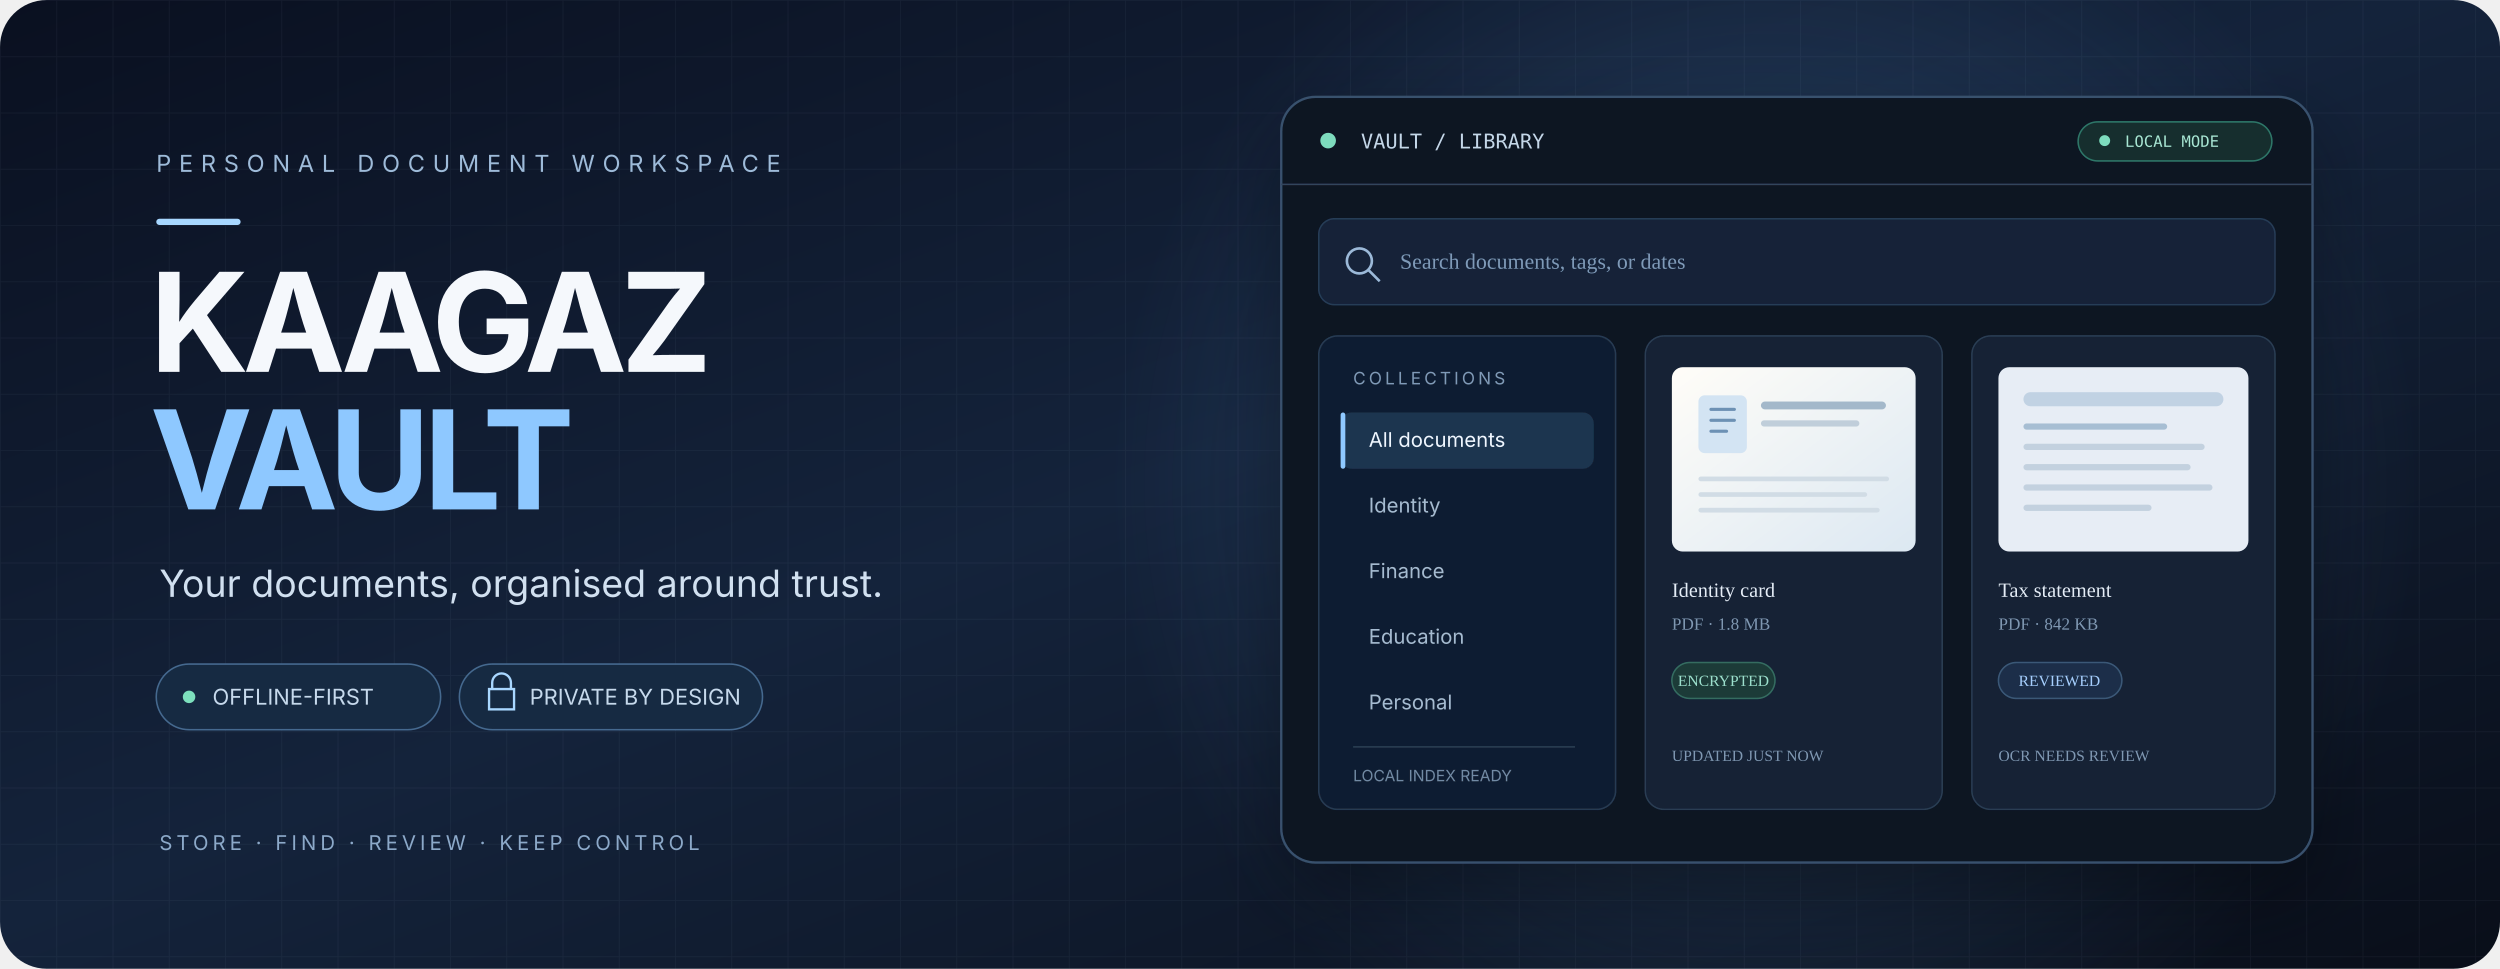
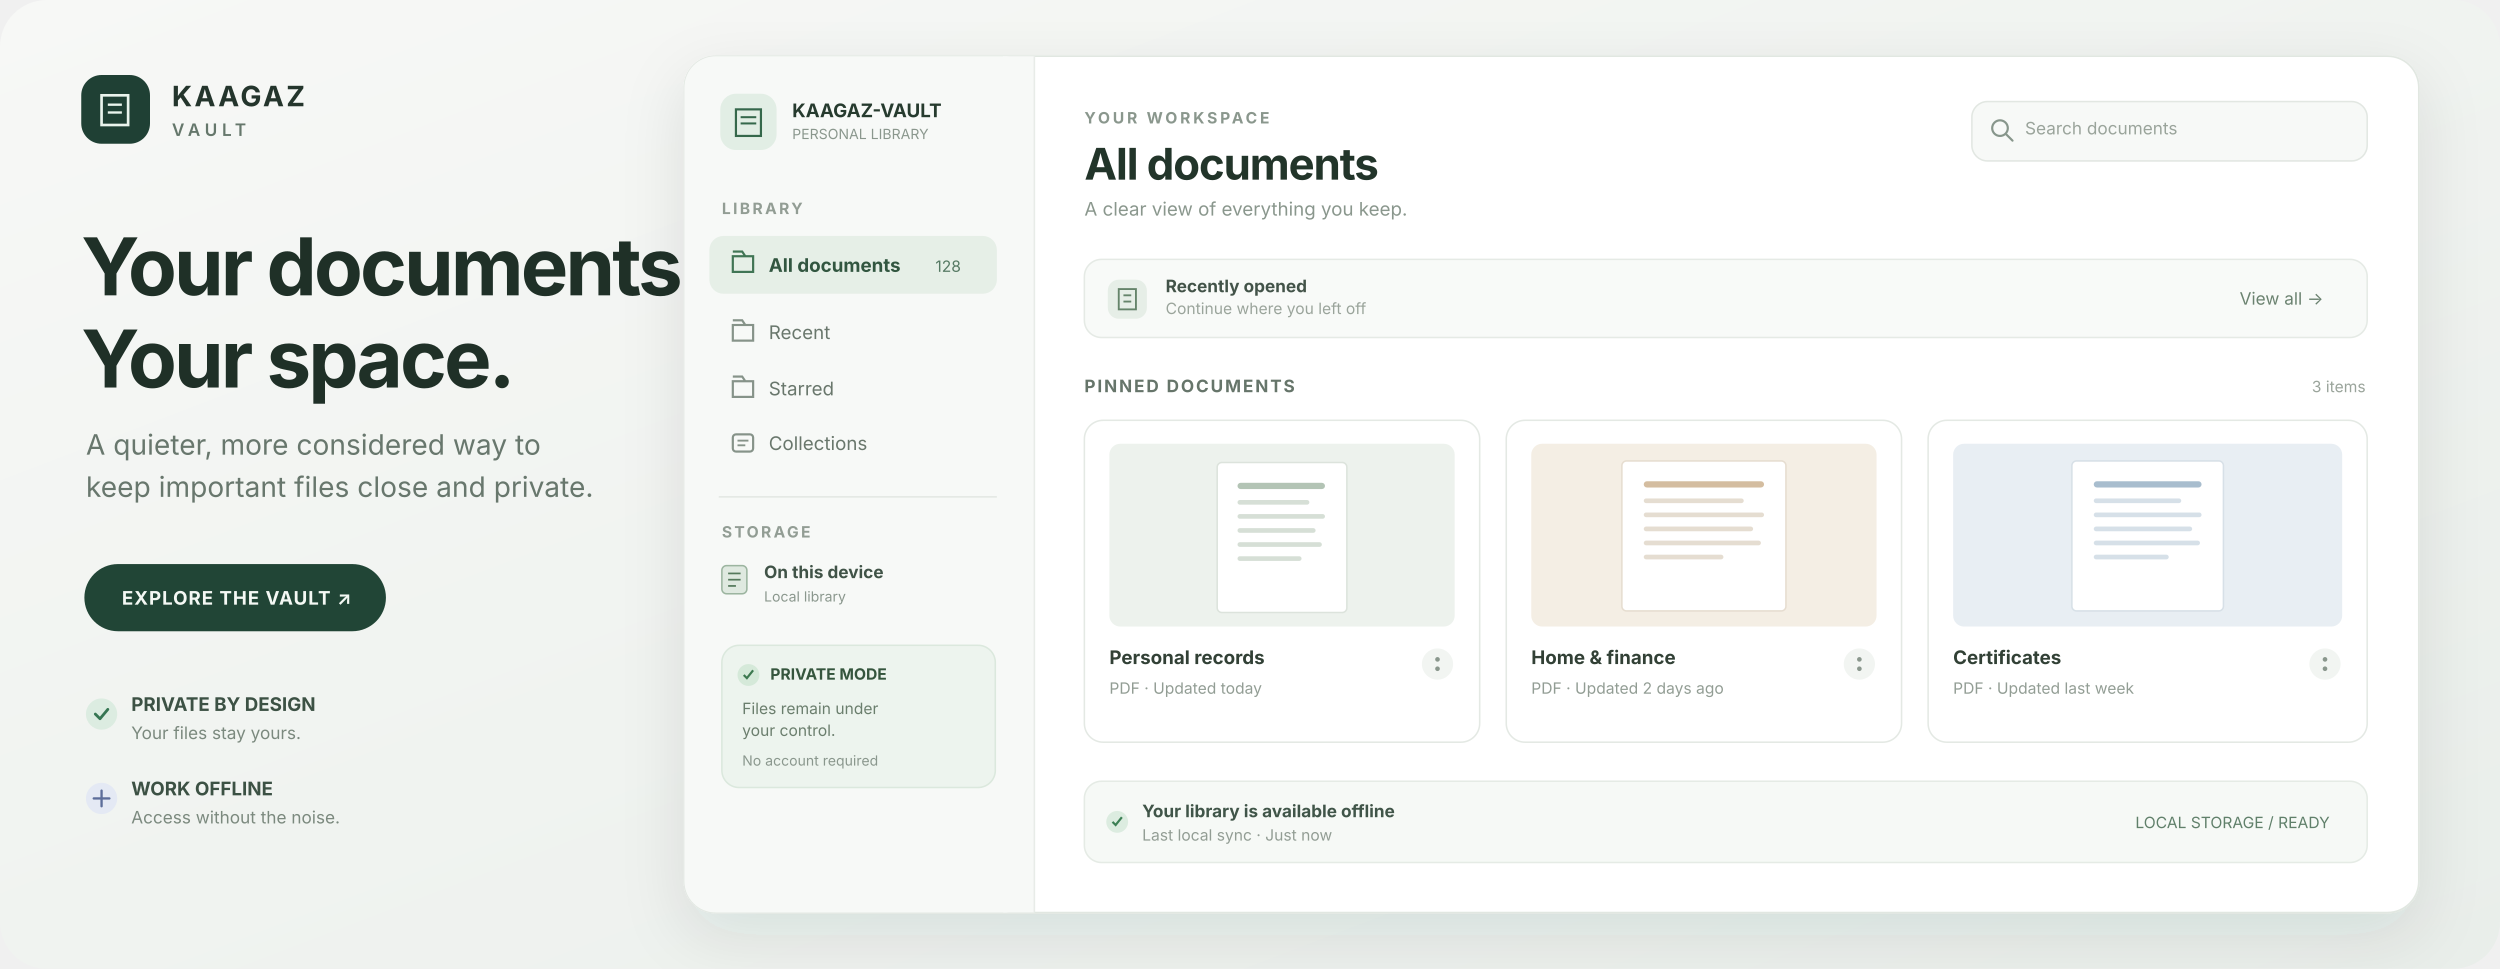
<svg xmlns="http://www.w3.org/2000/svg" width="1600" height="620" viewBox="0 0 1600 620" role="img" aria-labelledby="title desc">
  <defs>
    <linearGradient id="bg" x1="0" y1="0" x2="1" y2="1">
-       <stop stop-color="#0a1020" />
-       <stop offset=".48" stop-color="#14233b" />
-       <stop offset="1" stop-color="#090e19" />
+       <stop stop-color="#f7f8f6" />
+       <stop offset="1" stop-color="#e9eeea" />
    </linearGradient>
-     <linearGradient id="paper" x1="0" y1="0" x2="1" y2="1">
-       <stop stop-color="#fffdf8" />
-       <stop offset="1" stop-color="#dce8f2" />
+     <linearGradient id="paper" x1="0" y1="0" x2="0" y2="1">
+       <stop stop-color="#fff" />
+       <stop offset="1" stop-color="#f8faf8" />
    </linearGradient>
-     <linearGradient id="blue" x1="0" y1="0" x2="1" y2="1">
-       <stop stop-color="#9ed7ff" />
-       <stop offset="1" stop-color="#4d8fe0" />
-     </linearGradient>
-     <linearGradient id="glass" x1="0" y1="0" x2="1" y2="1">
-       <stop stop-color="#ffffff" stop-opacity=".11" />
-       <stop offset="1" stop-color="#ffffff" stop-opacity=".025" />
-     </linearGradient>
-     <radialGradient id="glow">
-       <stop stop-color="#6aaef4" stop-opacity=".27" />
-       <stop offset="1" stop-color="#6aaef4" stop-opacity="0" />
-     </radialGradient>
-     <filter id="shadow" x="-20%" y="-20%" width="150%" height="160%">
-       <feDropShadow dx="0" dy="22" stdDeviation="24" flood-color="#000" flood-opacity=".35" />
+     <filter id="shadow" x="-20%" y="-20%" width="140%" height="150%">
+       <feDropShadow dx="0" dy="14" stdDeviation="20" flood-color="#233b30" flood-opacity=".10" />
    </filter>
-     <pattern id="grid" width="36" height="36" patternUnits="userSpaceOnUse">
-       <path d="M36 0H0V36" fill="none" stroke="#b9d5f6" stroke-opacity=".055" />
-     </pattern>
  </defs>
  <rect width="1600" height="620" rx="30" fill="url(#bg)" />
-   <rect width="1600" height="620" rx="30" fill="url(#grid)" />
-   <circle cx="1130" cy="310" r="420" fill="url(#glow)" />
-   <g font-family="Inter,Segoe UI,Arial,sans-serif">
-     <text x="100" y="110" font-size="15" letter-spacing="5" fill="#9ebbd9">PERSONAL DOCUMENT WORKSPACE</text>
-     <rect x="100" y="140" width="54" height="4" rx="2" fill="#a7d7ff" />
-     <text x="96" y="238" font-size="88" font-weight="720" letter-spacing="-4" fill="#f5f8fc">KAAGAZ</text>
-     <text x="96" y="326" font-size="88" font-weight="720" letter-spacing="-4" fill="#8ec8ff">VAULT</text>
-     <text x="102" y="382" font-size="24" fill="#d1e0f0">Your documents, organised around trust.</text>
-     <g font-size="14" fill="#c6d9ec">
-       <rect x="100" y="425" width="182" height="42" rx="21" fill="#162a42" stroke="#45698f" />
-       <circle cx="121" cy="446" r="4" fill="#7de0bd" />
-       <text x="136" y="451">OFFLINE-FIRST</text>
-       <rect x="294" y="425" width="194" height="42" rx="21" fill="#162a42" stroke="#45698f" />
-       <path d="M315 441v-4a6 6 0 0 1 12 0v4m-14 0h16v13h-16z" fill="none" stroke="#a9d7ff" stroke-width="1.5" />
-       <text x="339" y="451">PRIVATE BY DESIGN</text>
+   <g font-family="Inter, SF Pro Display, Arial, sans-serif">
+     <rect x="52" y="48" width="44" height="44" rx="13" fill="#1f4034" />
+     <path d="M65 61h17v19H65z" fill="none" stroke="#eaf4ed" stroke-width="1.7" />
+     <path d="M69 67h9M69 72h9" stroke="#eaf4ed" stroke-width="1.5" />
+     <text x="110" y="68" font-size="18" font-weight="720" fill="#24352c" letter-spacing="1.5">KAAGAZ</text>
+     <text x="110" y="87" font-size="11" font-weight="600" fill="#65776b" letter-spacing="3">VAULT</text>
+     <text x="52" y="189" fill="#1f3027" font-size="51" font-weight="650" letter-spacing="-1.8">Your documents.</text>
+     <text x="52" y="248" fill="#1f3027" font-size="51" font-weight="650" letter-spacing="-1.8">Your space.</text>
+     <text x="55" y="291" fill="#68776d" font-size="18">A quieter, more considered way to</text>
+     <text x="55" y="318" fill="#68776d" font-size="18">keep important files close and private.</text>
+     <rect x="54" y="361" width="193" height="43" rx="21.5" fill="#214536" />
+     <text x="78" y="387" fill="#f4f8f4" font-size="12" font-weight="650" letter-spacing=".6">EXPLORE THE VAULT ↗</text>
+     <g transform="translate(55 447)">
+       <circle cx="10" cy="10" r="10" fill="#dcece1" />
+       <path d="M6 10l3 3 5-6" fill="none" stroke="#367653" stroke-width="1.8" stroke-linecap="round" stroke-linejoin="round" />
+       <text x="29" y="8" fill="#3c5144" font-size="12" font-weight="650">PRIVATE BY DESIGN</text>
+       <text x="29" y="26" fill="#7b897e" font-size="11">Your files stay yours.</text>
    </g>
-     <text x="102" y="544" font-size="13" letter-spacing="2.6" fill="#8ca9c9">STORE · FIND · REVIEW · KEEP CONTROL</text>
+     <g transform="translate(55 501)">
+       <circle cx="10" cy="10" r="10" fill="#e4e9f4" />
+       <path d="M5 10h10M10 5v10" stroke="#5d6e9a" stroke-width="1.5" stroke-linecap="round" />
+       <text x="29" y="8" fill="#3c5144" font-size="12" font-weight="650">WORK OFFLINE</text>
+       <text x="29" y="26" fill="#7b897e" font-size="11">Access without the noise.</text>
+     </g>
  </g>
  <g filter="url(#shadow)">
-     <rect x="820" y="62" width="660" height="490" rx="22" fill="#0c1422" stroke="#39516d" stroke-width="1.5" />
-     <path d="M820 118H1480" stroke="#30445c" />
-     <circle cx="850" cy="90" r="5" fill="#7ddbbd" />
-     <text x="871" y="95" font-family="monospace" font-size="13" fill="#c4d7e8">VAULT / LIBRARY</text>
-     <rect x="1330" y="78" width="124" height="25" rx="12.5" fill="#132f2d" stroke="#2e7668" />
-     <circle cx="1347" cy="90" r="3.5" fill="#7ddbbd" />
-     <text x="1360" y="94" font-family="monospace" font-size="10" fill="#a9e6d4">LOCAL MODE</text>
-     <rect x="844" y="140" width="612" height="55" rx="10" fill="#142238" stroke="#263c56" />
-     <circle cx="870" cy="167" r="8" fill="none" stroke="#9cb9d8" stroke-width="1.7" />
-     <path d="M876 173l7 7" stroke="#9cb9d8" stroke-width="1.7" />
-     <text x="896" y="172" font-size="14" fill="#7f9ab8">Search documents, tags, or dates</text>
-     <g font-family="Inter,Segoe UI,Arial,sans-serif">
-       <rect x="844" y="215" width="190" height="303" rx="12" fill="#111e30" stroke="#273b53" />
-       <text x="866" y="246" font-size="11" letter-spacing="2" fill="#7f9ab8">COLLECTIONS</text>
-       <rect x="858" y="264" width="162" height="36" rx="7" fill="#1c3550" />
-       <rect x="858" y="264" width="3" height="36" rx="1.5" fill="#8fc9ff" />
-       <text x="876" y="286" font-size="13" fill="#f0f7ff">All documents</text>
-       <text x="876" y="328" font-size="13" fill="#a5bbd1">Identity</text>
-       <text x="876" y="370" font-size="13" fill="#a5bbd1">Finance</text>
-       <text x="876" y="412" font-size="13" fill="#a5bbd1">Education</text>
-       <text x="876" y="454" font-size="13" fill="#a5bbd1">Personal</text>
-       <path d="M866 478H1008" stroke="#2a3d53" />
-       <text x="866" y="500" font-size="10" fill="#718aa5">LOCAL INDEX READY</text>
-     </g>
-     <g>
-       <rect x="1053" y="215" width="190" height="303" rx="12" fill="#132034" stroke="#2a3d53" />
-       <rect x="1070" y="235" width="156" height="118" rx="7" fill="url(#paper)" />
-       <rect x="1087" y="253" width="31" height="37" rx="4" fill="#d3e4f3" />
-       <path d="M1095 262h15m-15 7h15m-15 7h10" stroke="#6d91b4" stroke-width="2" stroke-linecap="round" />
-       <rect x="1127" y="257" width="80" height="5" rx="2.5" fill="#a3b8ca" />
-       <rect x="1127" y="269" width="63" height="4" rx="2" fill="#c0ceda" />
-       <rect x="1087" y="305" width="122" height="3" rx="1.5" fill="#d1dce5" />
-       <rect x="1087" y="315" width="108" height="3" rx="1.5" fill="#d1dce5" />
-       <rect x="1087" y="325" width="116" height="3" rx="1.5" fill="#d1dce5" />
-       <text x="1070" y="382" font-size="13" fill="#e5edf6">Identity card</text>
-       <text x="1070" y="403" font-size="11" fill="#8098b2">PDF · 1.8 MB</text>
-       <rect x="1070" y="424" width="66" height="23" rx="11.5" fill="#1c3a37" stroke="#346c61" />
-       <text x="1103" y="439" font-size="10" text-anchor="middle" fill="#9ce0cd">ENCRYPTED</text>
-       <text x="1070" y="487" font-size="10" fill="#8098b2">UPDATED JUST NOW</text>
-     </g>
-     <g>
-       <rect x="1262" y="215" width="194" height="303" rx="12" fill="#132034" stroke="#2a3d53" />
-       <rect x="1279" y="235" width="160" height="118" rx="7" fill="#e7edf5" />
-       <rect x="1295" y="251" width="128" height="9" rx="4.5" fill="#c1d2e3" />
-       <rect x="1295" y="271" width="92" height="4" rx="2" fill="#a7bed3" />
-       <rect x="1295" y="284" width="116" height="4" rx="2" fill="#c3d1df" />
-       <rect x="1295" y="297" width="107" height="4" rx="2" fill="#c3d1df" />
-       <rect x="1295" y="310" width="121" height="4" rx="2" fill="#c3d1df" />
-       <rect x="1295" y="323" width="82" height="4" rx="2" fill="#c3d1df" />
-       <text x="1279" y="382" font-size="13" fill="#e5edf6">Tax statement</text>
-       <text x="1279" y="403" font-size="11" fill="#8098b2">PDF · 842 KB</text>
-       <rect x="1279" y="424" width="79" height="23" rx="11.5" fill="#1b2f48" stroke="#3b5877" />
-       <text x="1318" y="439" font-size="10" text-anchor="middle" fill="#a7cfff">REVIEWED</text>
-       <text x="1279" y="487" font-size="10" fill="#8098b2">OCR NEEDS REVIEW</text>
+     <rect x="438" y="36" width="1110" height="548" rx="20" fill="#fff" stroke="#e1e7e1" />
+     <rect x="438" y="36" width="224" height="548" rx="20" fill="#f7f9f7" />
+     <path d="M642 36H662V584H642" fill="#f7f9f7" />
+     <path d="M662 36V584" stroke="#e8ece8" />
+     <g font-family="Inter, SF Pro Display, Arial, sans-serif">
+       <rect x="461" y="60" width="36" height="36" rx="10" fill="#e2eee5" />
+       <path d="M471 70h16v17h-16z" fill="none" stroke="#35674c" stroke-width="1.4" />
+       <path d="M474 75h10M474 79h10" stroke="#35674c" stroke-width="1.3" />
+       <text x="507" y="75" font-size="12" font-weight="700" fill="#263a2e">KAAGAZ-VAULT</text>
+       <text x="507" y="89" font-size="9" fill="#8a978d">PERSONAL LIBRARY</text>
+       <text x="462" y="137" font-size="10" font-weight="700" fill="#929d94" letter-spacing="1.5">LIBRARY</text>
+       <rect x="454" y="151" width="184" height="37" rx="9" fill="#e6efe7" />
+       <path d="M469 164h13v10h-13zM469 161h6l2 3" fill="none" stroke="#417454" stroke-width="1.4" />
+       <text x="492" y="174" font-size="12" font-weight="650" fill="#315640">All documents</text>
+       <text x="615" y="174" font-size="10" fill="#557963" text-anchor="end">128</text>
+       <g fill="#69776c" font-size="12">
+         <path d="M469 208h13v10h-13zM469 205h6l2 3" fill="none" stroke="#869389" stroke-width="1.4" />
+         <text x="492" y="217">Recent</text>
+         <path d="M469 244h13v10h-13zM469 241h6l2 3" fill="none" stroke="#869389" stroke-width="1.4" />
+         <text x="492" y="253">Starred</text>
+         <rect x="469" y="278" width="13" height="11" rx="2" fill="none" stroke="#869389" stroke-width="1.4" />
+         <path d="M472 282h7M472 285h5" stroke="#869389" stroke-width="1.2" />
+         <text x="492" y="288">Collections</text>
+       </g>
+       <path d="M460 318H638" stroke="#e3e8e3" />
+       <text x="462" y="344" font-size="10" font-weight="700" fill="#929d94" letter-spacing="1.5">STORAGE</text>
+       <rect x="462" y="362" width="16" height="18" rx="3" fill="#dfe9e0" stroke="#9cb5a0" />
+       <path d="M466 367h8M466 371h8M466 375h5" stroke="#54795b" stroke-width="1.1" />
+       <text x="489" y="370" font-size="11" font-weight="650" fill="#405347">On this device</text>
+       <text x="489" y="385" font-size="9" fill="#8a978d">Local library</text>
+       <rect x="462" y="413" width="175" height="91" rx="11" fill="#edf4ee" stroke="#dbe8dd" />
+       <circle cx="479" cy="432" r="7" fill="#d5e9d9" />
+       <path d="M476 432l2 2 4-5" fill="none" stroke="#3e7950" stroke-width="1.4" />
+       <text x="493" y="435" font-size="10" font-weight="700" fill="#34553d">PRIVATE MODE</text>
+       <text x="475" y="457" font-size="10" fill="#6b7e6d">Files remain under</text>
+       <text x="475" y="471" font-size="10" fill="#6b7e6d">your control.</text>
+       <text x="475" y="490" font-size="9" fill="#8a978d">No account required</text>
+       <text x="694" y="79" font-size="10" font-weight="700" fill="#8a978d" letter-spacing="1.8">YOUR WORKSPACE</text>
+       <text x="694" y="115" font-size="28" font-weight="650" fill="#24352b" letter-spacing="-.7">All documents</text>
+       <text x="694" y="138" font-size="12" fill="#8a978d">A clear view of everything you keep.</text>
+       <rect x="1262" y="65" width="253" height="38" rx="10" fill="#f7f9f7" stroke="#e2e7e2" />
+       <circle cx="1280" cy="82" r="5" fill="none" stroke="#87968b" stroke-width="1.4" />
+       <path d="M1284 86l4 4" stroke="#87968b" stroke-width="1.4" stroke-linecap="round" />
+       <text x="1296" y="86" font-size="11" fill="#9aa49b">Search documents</text>
+       <rect x="694" y="166" width="821" height="50" rx="11" fill="#f8faf8" stroke="#e5eae5" />
+       <rect x="709" y="179" width="25" height="25" rx="7" fill="#e6eee7" />
+       <path d="M716 185h11v13h-11zM719 189h5M719 193h5" fill="none" stroke="#65846b" stroke-width="1.2" />
+       <text x="746" y="187" font-size="11" font-weight="650" fill="#435348">Recently opened</text>
+       <text x="746" y="201" font-size="10" fill="#9aa49b">Continue where you left off</text>
+       <text x="1487" y="195" font-size="11" fill="#6b8270" text-anchor="end">View all  →</text>
+       <text x="694" y="251" font-size="11" font-weight="700" fill="#66756a" letter-spacing="1.2">PINNED DOCUMENTS</text>
+       <text x="1514" y="251" font-size="10" fill="#9aa49b" text-anchor="end">3 items</text>
+       <g>
+         <rect x="694" y="269" width="253" height="206" rx="12" fill="#fff" stroke="#e4e9e4" />
+         <rect x="710" y="284" width="221" height="117" rx="7" fill="#edf2ed" />
+         <rect x="779" y="296" width="83" height="96" rx="3" fill="#fff" stroke="#dce3dc" />
+         <rect x="792" y="309" width="56" height="4" rx="2" fill="#b3c4b5" />
+         <rect x="792" y="320" width="46" height="3" rx="1.5" fill="#d6dfd6" />
+         <rect x="792" y="329" width="56" height="3" rx="1.5" fill="#d6dfd6" />
+         <rect x="792" y="338" width="50" height="3" rx="1.5" fill="#d6dfd6" />
+         <rect x="792" y="347" width="54" height="3" rx="1.5" fill="#d6dfd6" />
+         <rect x="792" y="356" width="41" height="3" rx="1.5" fill="#d6dfd6" />
+         <text x="710" y="425" font-size="12" font-weight="650" fill="#314136">Personal records</text>
+         <text x="710" y="444" font-size="10" fill="#929d94">PDF · Updated today</text>
+         <circle cx="920" cy="425" r="10" fill="#f2f5f2" />
+         <circle cx="920" cy="422" r="1.5" fill="#8a978d" />
+         <circle cx="920" cy="428" r="1.5" fill="#8a978d" />
+         <rect x="964" y="269" width="253" height="206" rx="12" fill="#fff" stroke="#e4e9e4" />
+         <rect x="980" y="284" width="221" height="117" rx="7" fill="#f4eee4" />
+         <rect x="1038" y="295" width="105" height="96" rx="3" fill="#fff" stroke="#e6ddd0" />
+         <rect x="1052" y="308" width="77" height="4" rx="2" fill="#d4bda0" />
+         <rect x="1052" y="319" width="64" height="3" rx="1.5" fill="#e5ddd1" />
+         <rect x="1052" y="328" width="77" height="3" rx="1.5" fill="#e5ddd1" />
+         <rect x="1052" y="337" width="70" height="3" rx="1.5" fill="#e5ddd1" />
+         <rect x="1052" y="346" width="75" height="3" rx="1.5" fill="#e5ddd1" />
+         <rect x="1052" y="355" width="51" height="3" rx="1.5" fill="#e5ddd1" />
+         <text x="980" y="425" font-size="12" font-weight="650" fill="#314136">Home &amp; finance</text>
+         <text x="980" y="444" font-size="10" fill="#929d94">PDF · Updated 2 days ago</text>
+         <circle cx="1190" cy="425" r="10" fill="#f2f5f2" />
+         <circle cx="1190" cy="422" r="1.5" fill="#8a978d" />
+         <circle cx="1190" cy="428" r="1.5" fill="#8a978d" />
+         <rect x="1234" y="269" width="281" height="206" rx="12" fill="#fff" stroke="#e4e9e4" />
+         <rect x="1250" y="284" width="249" height="117" rx="7" fill="#e8eef3" />
+         <rect x="1326" y="295" width="97" height="96" rx="3" fill="#fff" stroke="#d7e0e7" />
+         <rect x="1340" y="308" width="69" height="4" rx="2" fill="#a8bdce" />
+         <rect x="1340" y="319" width="56" height="3" rx="1.5" fill="#d6e0e8" />
+         <rect x="1340" y="328" width="69" height="3" rx="1.5" fill="#d6e0e8" />
+         <rect x="1340" y="337" width="63" height="3" rx="1.5" fill="#d6e0e8" />
+         <rect x="1340" y="346" width="68" height="3" rx="1.5" fill="#d6e0e8" />
+         <rect x="1340" y="355" width="48" height="3" rx="1.5" fill="#d6e0e8" />
+         <text x="1250" y="425" font-size="12" font-weight="650" fill="#314136">Certificates</text>
+         <text x="1250" y="444" font-size="10" fill="#929d94">PDF · Updated last week</text>
+         <circle cx="1488" cy="425" r="10" fill="#f2f5f2" />
+         <circle cx="1488" cy="422" r="1.5" fill="#8a978d" />
+         <circle cx="1488" cy="428" r="1.5" fill="#8a978d" />
+       </g>
+       <rect x="694" y="500" width="821" height="52" rx="11" fill="#f6f9f6" stroke="#e5ebe5" />
+       <circle cx="715" cy="526" r="7" fill="#dcece0" />
+       <path d="M712 526l2 2 4-5" fill="none" stroke="#3c8054" stroke-width="1.4" />
+       <text x="731" y="523" font-size="11" font-weight="650" fill="#405548">Your library is available offline</text>
+       <text x="731" y="538" font-size="10" fill="#929d94">Last local sync · Just now</text>
+       <text x="1491" y="530" font-size="10" fill="#60806a" text-anchor="end">LOCAL STORAGE  /  READY</text>
    </g>
  </g>
</svg>
